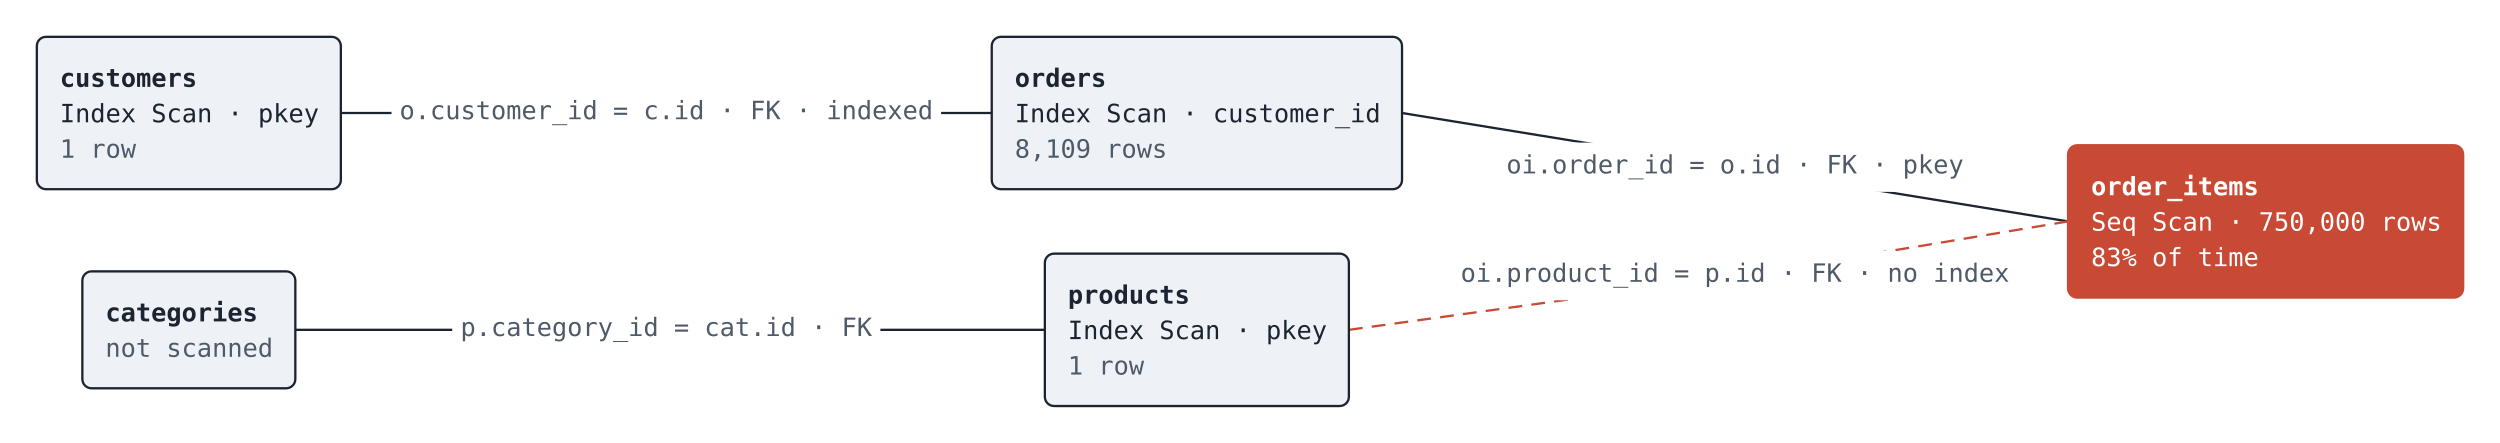
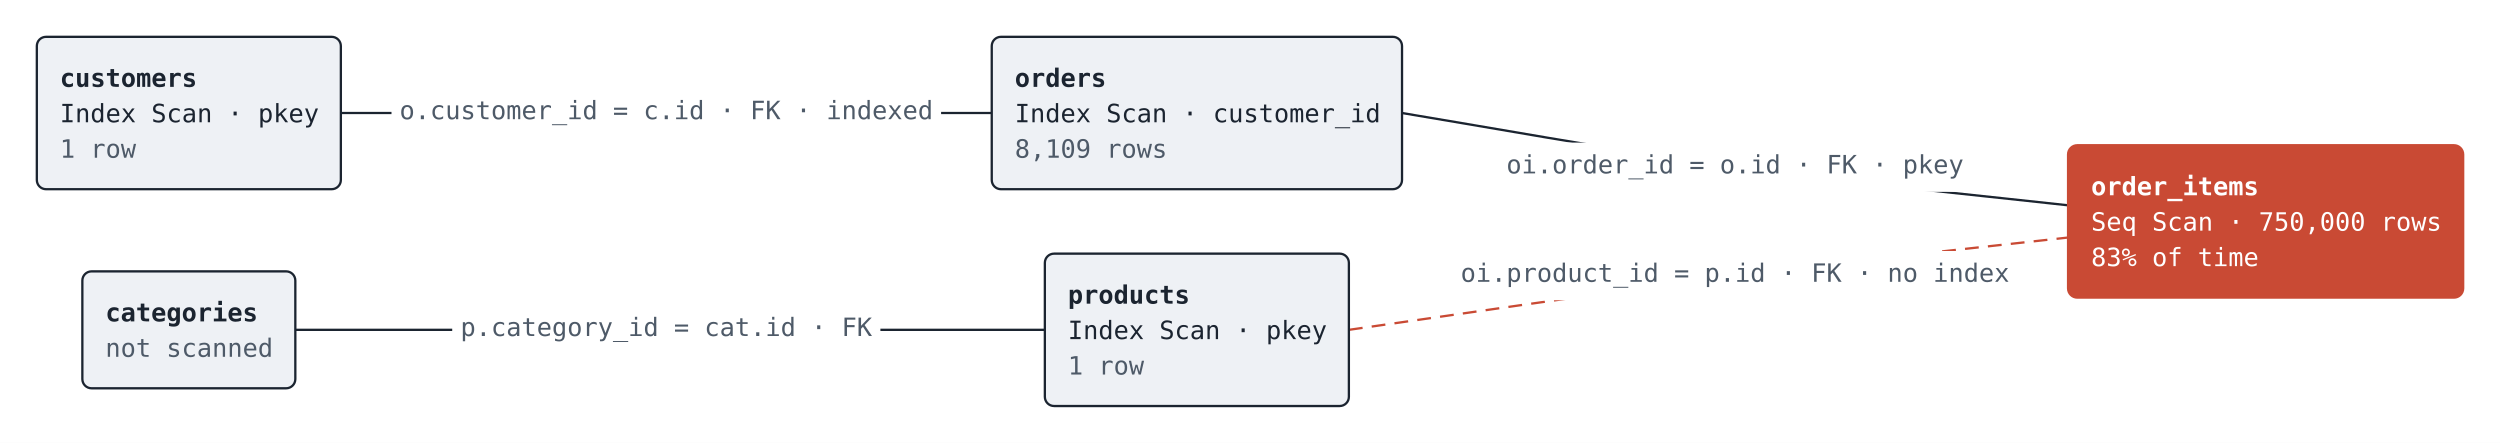
<svg xmlns="http://www.w3.org/2000/svg" viewBox="0 0 1086.16 192.4" width="1086.16" height="192.4">
  <defs>
    <marker id="dg-arrow" viewBox="0 0 8 8" refX="7" refY="4" markerWidth="6" markerHeight="6" orient="auto-start-reverse" markerUnits="userSpaceOnUse">
      <path d="M0,0 L8,4 L0,8 z" fill="#1b2430" />
    </marker>
  </defs>
  <rect width="1086.16" height="192.4" fill="#ffffff" />
  <path d="M148.09,49.1 C171.66,49.1 242.35,49.1 289.48,49.1 C336.61,49.1 407.31,49.1 430.88,49.1" fill="none" stroke="#1b2430" stroke-width="1" stroke-linejoin="round" class="edge" />
  <rect x="170.09" y="38.4" width="238.78" height="21.4" rx="3" fill="#ffffff" />
  <text x="289.48" y="51.79" text-anchor="middle" fill="#4e5a68" font-family="&quot;Go Mono&quot;, &quot;IBM Plex Mono&quot;, ui-monospace, Menlo, monospace" font-size="11" xml:space="preserve">o.customer_id = c.id · FK · indexed</text>
-   <path d="M609.12,49.1 C633.24,53.02 705.58,64.8 753.81,72.65 C802.04,80.5 874.39,92.27 898.5,96.2" fill="none" stroke="#1b2430" stroke-width="1" stroke-linejoin="round" class="edge" />
+   <path d="M609.12,49.1 C633.24,53.02 705.58,65.97 753.81,72.65 C802.04,79.33 874.39,86.44 898.5,89.2" fill="none" stroke="#1b2430" stroke-width="1" stroke-linejoin="round" class="edge" />
  <rect x="650.91" y="61.95" width="205.81" height="21.4" rx="3" fill="#ffffff" />
  <text x="753.81" y="75.34" text-anchor="middle" fill="#4e5a68" font-family="&quot;Go Mono&quot;, &quot;IBM Plex Mono&quot;, ui-monospace, Menlo, monospace" font-size="11" xml:space="preserve">oi.order_id = o.id · FK · pkey</text>
-   <path d="M586.05,143.3 C614.01,139.37 701.74,127.6 753.81,119.75 C805.89,111.9 874.39,100.12 898.5,96.2" fill="none" stroke="#c94a34" stroke-width="1" stroke-linejoin="round" stroke-dasharray="6 4" class="edge weak" />
+   <path d="M586.05,143.3 C614.01,139.37 701.74,126.43 753.81,119.75 C805.89,113.07 874.39,105.96 898.5,103.2" fill="none" stroke="#c94a34" stroke-width="1" stroke-linejoin="round" stroke-dasharray="6 4" class="edge weak" />
  <rect x="631.12" y="109.05" width="245.38" height="21.4" rx="3" fill="#ffffff" />
  <text x="753.81" y="122.44" text-anchor="middle" fill="#4e5a68" font-family="&quot;Go Mono&quot;, &quot;IBM Plex Mono&quot;, ui-monospace, Menlo, monospace" font-size="11" xml:space="preserve">oi.product_id = p.id · FK · no index</text>
  <path d="M128.31,143.3 C155.17,143.3 235.21,143.3 289.48,143.3 C343.76,143.3 426.54,143.3 453.95,143.3" fill="none" stroke="#1b2430" stroke-width="1" stroke-linejoin="round" class="edge" />
  <rect x="196.47" y="132.6" width="186.03" height="21.4" rx="3" fill="#ffffff" />
  <text x="289.48" y="145.99" text-anchor="middle" fill="#4e5a68" font-family="&quot;Go Mono&quot;, &quot;IBM Plex Mono&quot;, ui-monospace, Menlo, monospace" font-size="11" xml:space="preserve">p.category_id = cat.id · FK</text>
  <g class="node" data-id="customers">
    <rect x="16" y="16" width="132.09" height="66.2" rx="4" fill="#eef1f5" stroke="#1b2430" />
    <text x="26" y="37.73" fill="#1b2430" font-family="&quot;Go Mono&quot;, &quot;IBM Plex Mono&quot;, ui-monospace, Menlo, monospace" font-size="11" font-weight="700" xml:space="preserve">customers</text>
    <text x="26" y="53.13" fill="#1b2430" font-family="&quot;Go Mono&quot;, &quot;IBM Plex Mono&quot;, ui-monospace, Menlo, monospace" font-size="11" xml:space="preserve">Index Scan · pkey</text>
    <text x="26" y="68.53" fill="#4e5a68" font-family="&quot;Go Mono&quot;, &quot;IBM Plex Mono&quot;, ui-monospace, Menlo, monospace" font-size="11" xml:space="preserve">1 row</text>
  </g>
  <g class="node" data-id="categories">
    <rect x="35.78" y="117.9" width="92.53" height="50.8" rx="4" fill="#eef1f5" stroke="#1b2430" />
    <text x="45.78" y="139.63" fill="#1b2430" font-family="&quot;Go Mono&quot;, &quot;IBM Plex Mono&quot;, ui-monospace, Menlo, monospace" font-size="11" font-weight="700" xml:space="preserve">categories</text>
    <text x="45.78" y="155.03" fill="#4e5a68" font-family="&quot;Go Mono&quot;, &quot;IBM Plex Mono&quot;, ui-monospace, Menlo, monospace" font-size="11" xml:space="preserve">not scanned</text>
  </g>
  <g class="node" data-id="orders">
    <rect x="430.88" y="16" width="178.25" height="66.2" rx="4" fill="#eef1f5" stroke="#1b2430" />
    <text x="440.88" y="37.73" fill="#1b2430" font-family="&quot;Go Mono&quot;, &quot;IBM Plex Mono&quot;, ui-monospace, Menlo, monospace" font-size="11" font-weight="700" xml:space="preserve">orders</text>
    <text x="440.88" y="53.13" fill="#1b2430" font-family="&quot;Go Mono&quot;, &quot;IBM Plex Mono&quot;, ui-monospace, Menlo, monospace" font-size="11" xml:space="preserve">Index Scan · customer_id</text>
    <text x="440.88" y="68.53" fill="#4e5a68" font-family="&quot;Go Mono&quot;, &quot;IBM Plex Mono&quot;, ui-monospace, Menlo, monospace" font-size="11" xml:space="preserve">8,109 rows</text>
  </g>
  <g class="node" data-id="products">
    <rect x="453.95" y="110.2" width="132.09" height="66.2" rx="4" fill="#eef1f5" stroke="#1b2430" />
    <text x="463.95" y="131.93" fill="#1b2430" font-family="&quot;Go Mono&quot;, &quot;IBM Plex Mono&quot;, ui-monospace, Menlo, monospace" font-size="11" font-weight="700" xml:space="preserve">products</text>
    <text x="463.95" y="147.33" fill="#1b2430" font-family="&quot;Go Mono&quot;, &quot;IBM Plex Mono&quot;, ui-monospace, Menlo, monospace" font-size="11" xml:space="preserve">Index Scan · pkey</text>
    <text x="463.95" y="162.73" fill="#4e5a68" font-family="&quot;Go Mono&quot;, &quot;IBM Plex Mono&quot;, ui-monospace, Menlo, monospace" font-size="11" xml:space="preserve">1 row</text>
  </g>
  <g class="node hot" data-id="order_items">
    <rect x="898.5" y="63.1" width="171.66" height="66.2" rx="4" fill="#c94a34" stroke="#c94a34" />
    <text x="908.5" y="84.83" fill="#ffffff" font-family="&quot;Go Mono&quot;, &quot;IBM Plex Mono&quot;, ui-monospace, Menlo, monospace" font-size="11" font-weight="700" xml:space="preserve">order_items</text>
    <text x="908.5" y="100.23" fill="#ffffff" font-family="&quot;Go Mono&quot;, &quot;IBM Plex Mono&quot;, ui-monospace, Menlo, monospace" font-size="11" xml:space="preserve">Seq Scan · 750,000 rows</text>
    <text x="908.5" y="115.63" fill="#ffffff" font-family="&quot;Go Mono&quot;, &quot;IBM Plex Mono&quot;, ui-monospace, Menlo, monospace" font-size="11" xml:space="preserve">83% of time</text>
  </g>
</svg>
